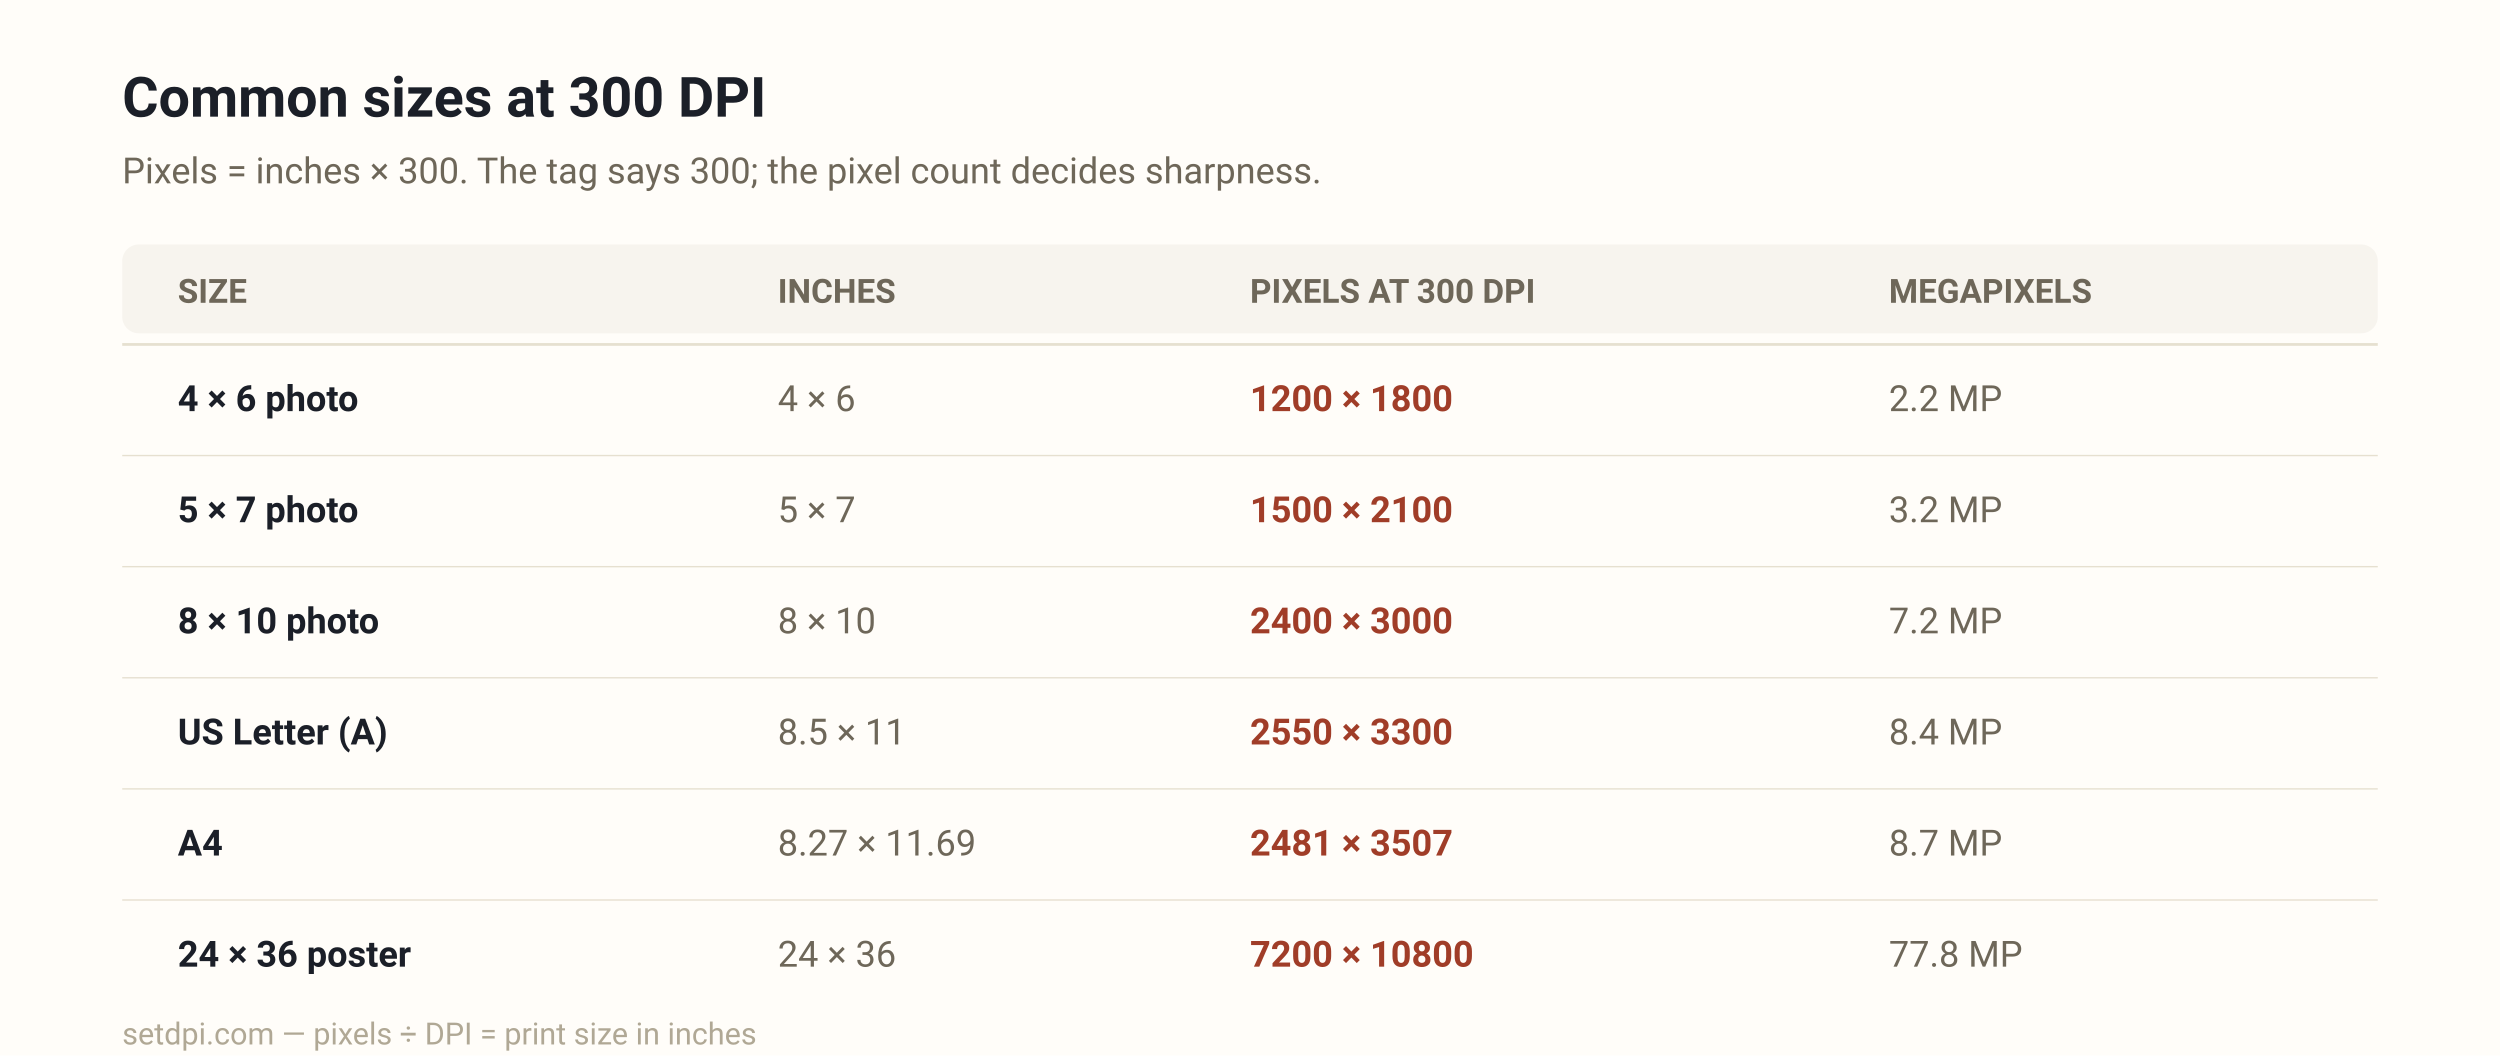
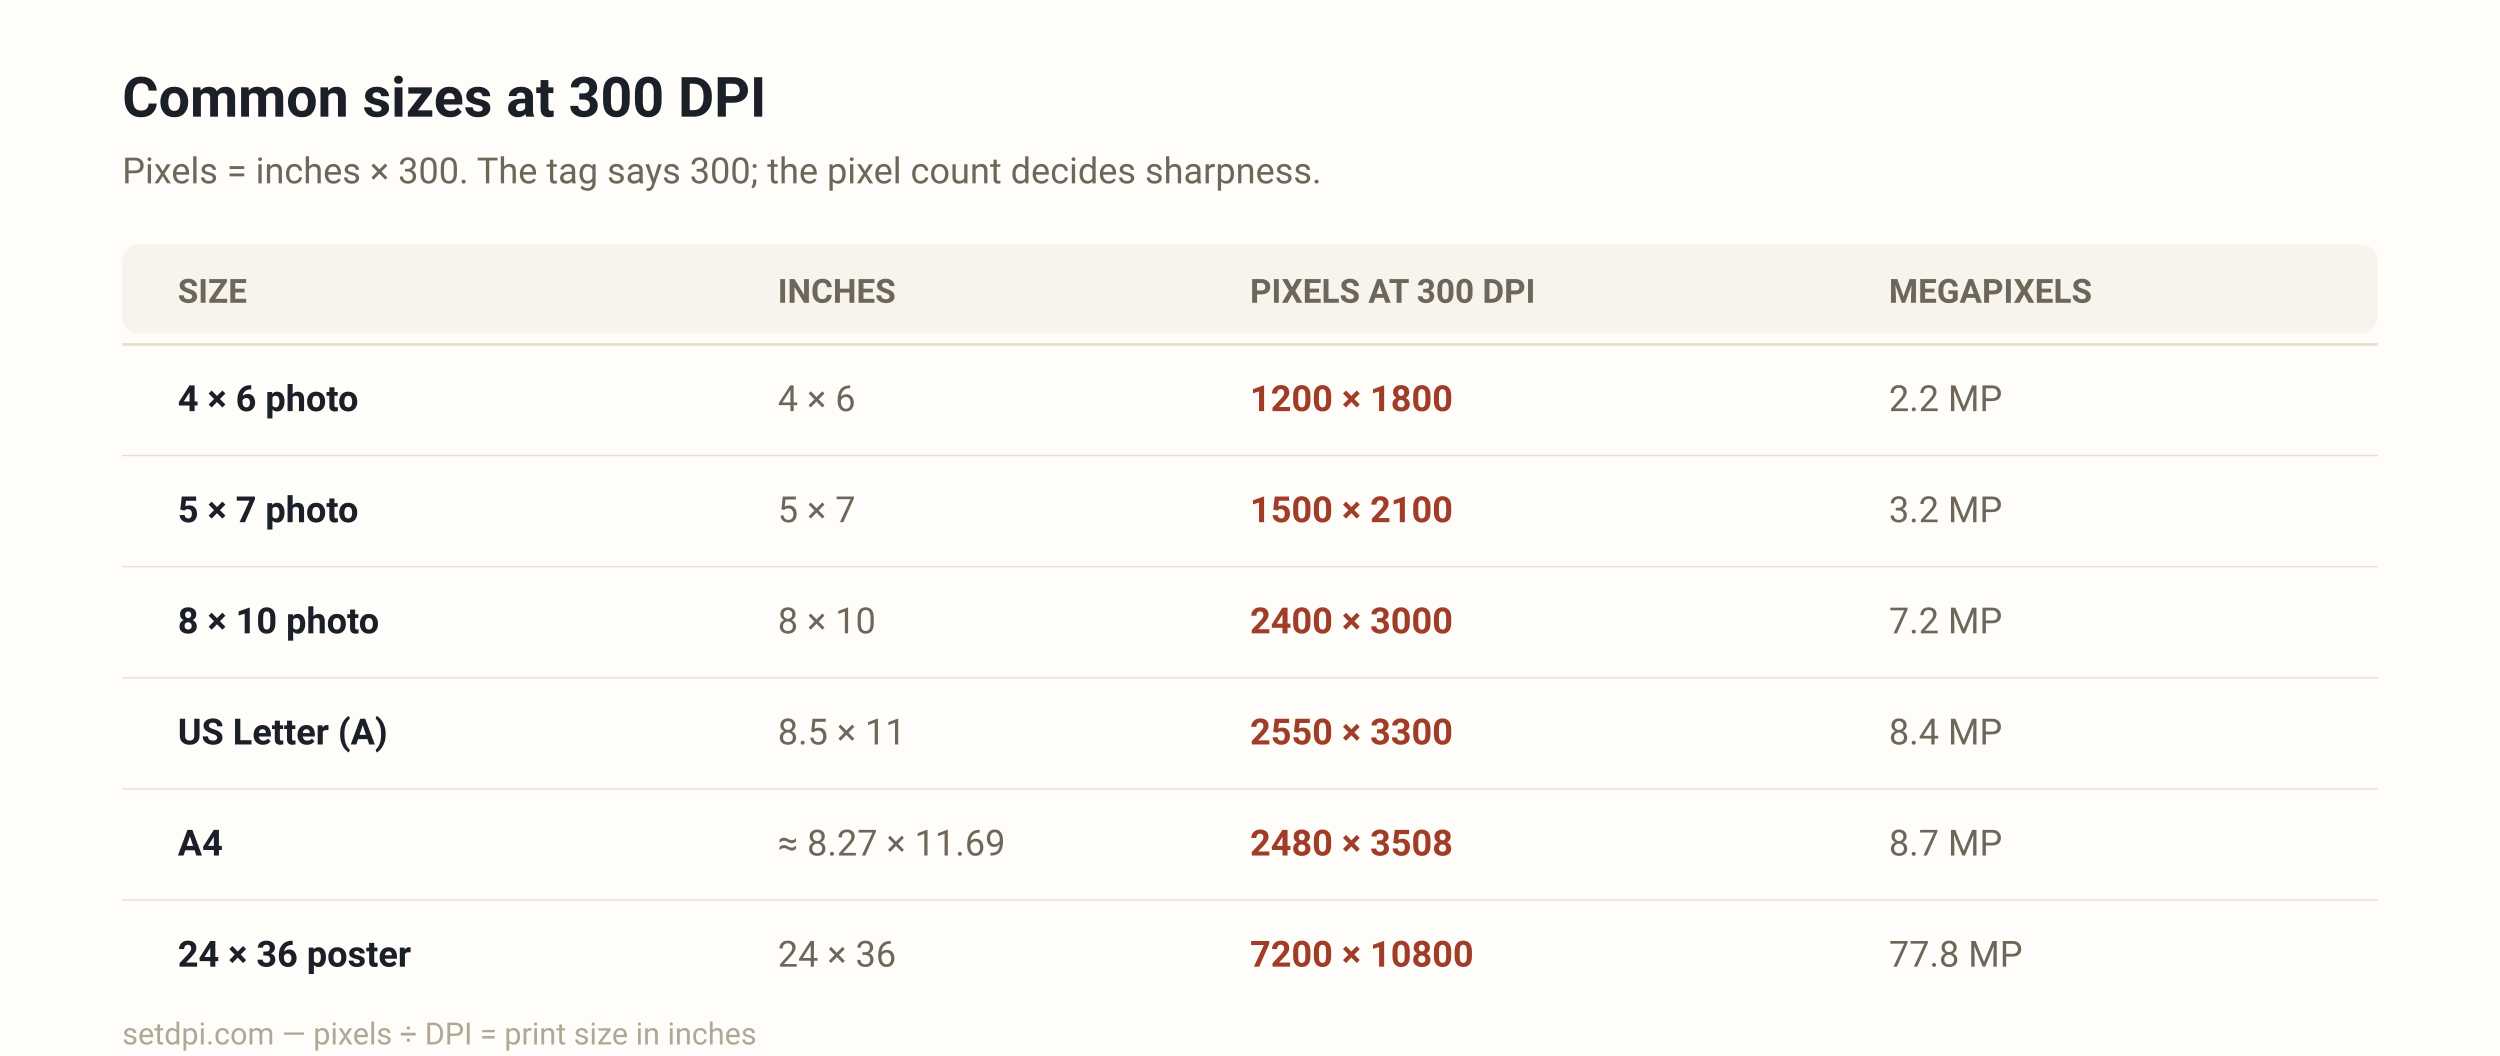
<svg xmlns="http://www.w3.org/2000/svg" viewBox="0 0 900 380" font-family="-apple-system, BlinkMacSystemFont, 'Segoe UI', Roboto, Helvetica, Arial, sans-serif">
  <rect width="900" height="380" fill="#fffdf9" />
  <text x="44" y="42" font-size="20" font-weight="bold" fill="#1b1f28">Common sizes at 300 DPI</text>
  <text x="44" y="66" font-size="13" fill="#6e6759">Pixels = inches × 300. The tag says 300; the pixel count decides sharpness.</text>
  <rect x="44" y="88" width="812" height="32" rx="6" fill="#f7f4ee" />
  <text x="64" y="109" font-size="12" font-weight="bold" fill="#6e6759">SIZE</text>
  <text x="280" y="109" font-size="12" font-weight="bold" fill="#6e6759">INCHES</text>
  <text x="450" y="109" font-size="12" font-weight="bold" fill="#6e6759">PIXELS AT 300 DPI</text>
  <text x="680" y="109" font-size="12" font-weight="bold" fill="#6e6759">MEGAPIXELS</text>
  <line x1="44" y1="124" x2="856" y2="124" stroke="#e6e0d0" stroke-width="1" />
  <text x="64" y="148" font-size="13" font-weight="600" fill="#1b1f28">4 × 6 photo</text>
  <text x="280" y="148" font-size="13" fill="#6e6759">4 × 6</text>
  <text x="450" y="148" font-size="13" font-weight="600" fill="#a03d28">1200 × 1800</text>
  <text x="680" y="148" font-size="13" fill="#6e6759">2.2 MP</text>
  <line x1="44" y1="164" x2="856" y2="164" stroke="#e6e0d0" stroke-width="0.5" />
  <text x="64" y="188" font-size="13" font-weight="600" fill="#1b1f28">5 × 7 photo</text>
  <text x="280" y="188" font-size="13" fill="#6e6759">5 × 7</text>
  <text x="450" y="188" font-size="13" font-weight="600" fill="#a03d28">1500 × 2100</text>
  <text x="680" y="188" font-size="13" fill="#6e6759">3.2 MP</text>
  <line x1="44" y1="204" x2="856" y2="204" stroke="#e6e0d0" stroke-width="0.5" />
  <text x="64" y="228" font-size="13" font-weight="600" fill="#1b1f28">8 × 10 photo</text>
  <text x="280" y="228" font-size="13" fill="#6e6759">8 × 10</text>
  <text x="450" y="228" font-size="13" font-weight="600" fill="#a03d28">2400 × 3000</text>
  <text x="680" y="228" font-size="13" fill="#6e6759">7.2 MP</text>
  <line x1="44" y1="244" x2="856" y2="244" stroke="#e6e0d0" stroke-width="0.5" />
  <text x="64" y="268" font-size="13" font-weight="600" fill="#1b1f28">US Letter (A)</text>
  <text x="280" y="268" font-size="13" fill="#6e6759">8.5 × 11</text>
  <text x="450" y="268" font-size="13" font-weight="600" fill="#a03d28">2550 × 3300</text>
  <text x="680" y="268" font-size="13" fill="#6e6759">8.4 MP</text>
  <line x1="44" y1="284" x2="856" y2="284" stroke="#e6e0d0" stroke-width="0.5" />
  <text x="64" y="308" font-size="13" font-weight="600" fill="#1b1f28">A4</text>
-   <text x="280" y="308" font-size="13" fill="#6e6759">8.27 × 11.69</text>
-   <text x="450" y="308" font-size="13" font-weight="600" fill="#a03d28">2481 × 3507</text>
+   <text x="280" y="308" font-size="13" fill="#6e6759">≈ 8.27 × 11.69</text>
+   <text x="450" y="308" font-size="13" font-weight="600" fill="#a03d28">2480 × 3508</text>
  <text x="680" y="308" font-size="13" fill="#6e6759">8.7 MP</text>
  <line x1="44" y1="324" x2="856" y2="324" stroke="#e6e0d0" stroke-width="0.5" />
  <text x="64" y="348" font-size="13" font-weight="600" fill="#1b1f28">24 × 36 poster</text>
  <text x="280" y="348" font-size="13" fill="#6e6759">24 × 36</text>
  <text x="450" y="348" font-size="13" font-weight="600" fill="#a03d28">7200 × 10800</text>
  <text x="680" y="348" font-size="13" fill="#6e6759">77.8 MP</text>
  <text x="44" y="376" font-size="11" fill="#b0a895">setdpi.com — pixels ÷ DPI = print size in inches</text>
</svg>
